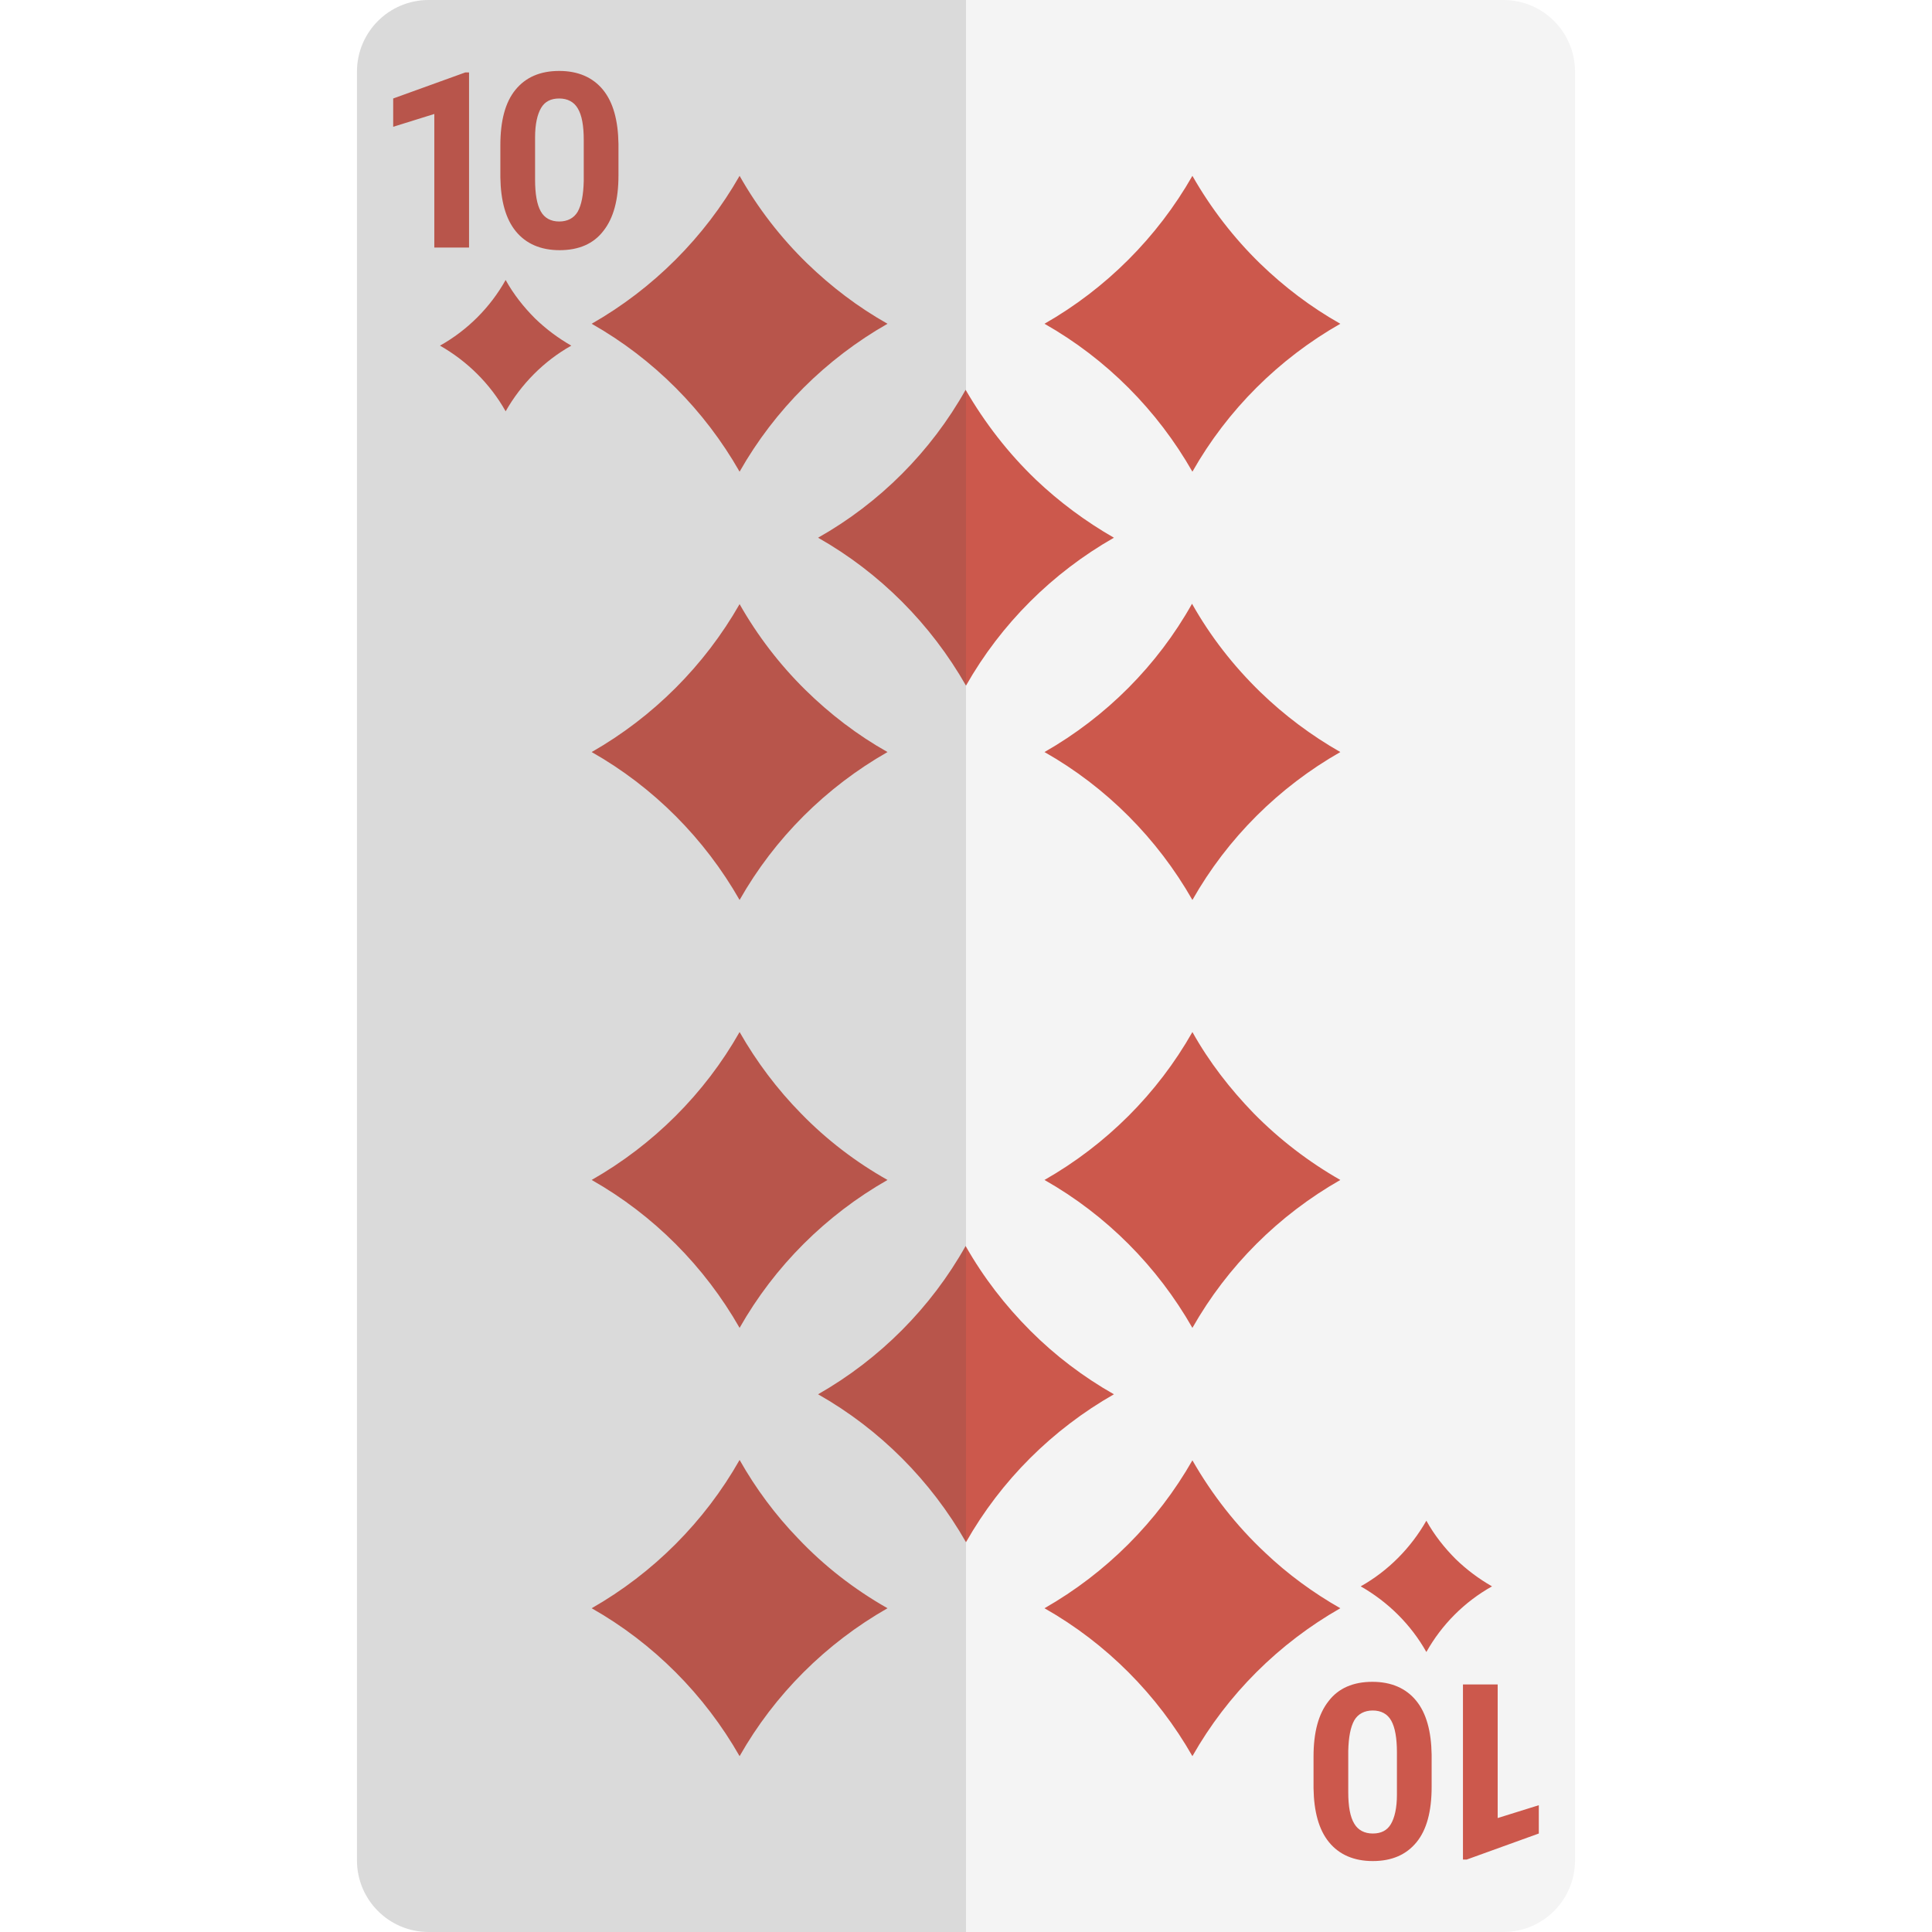
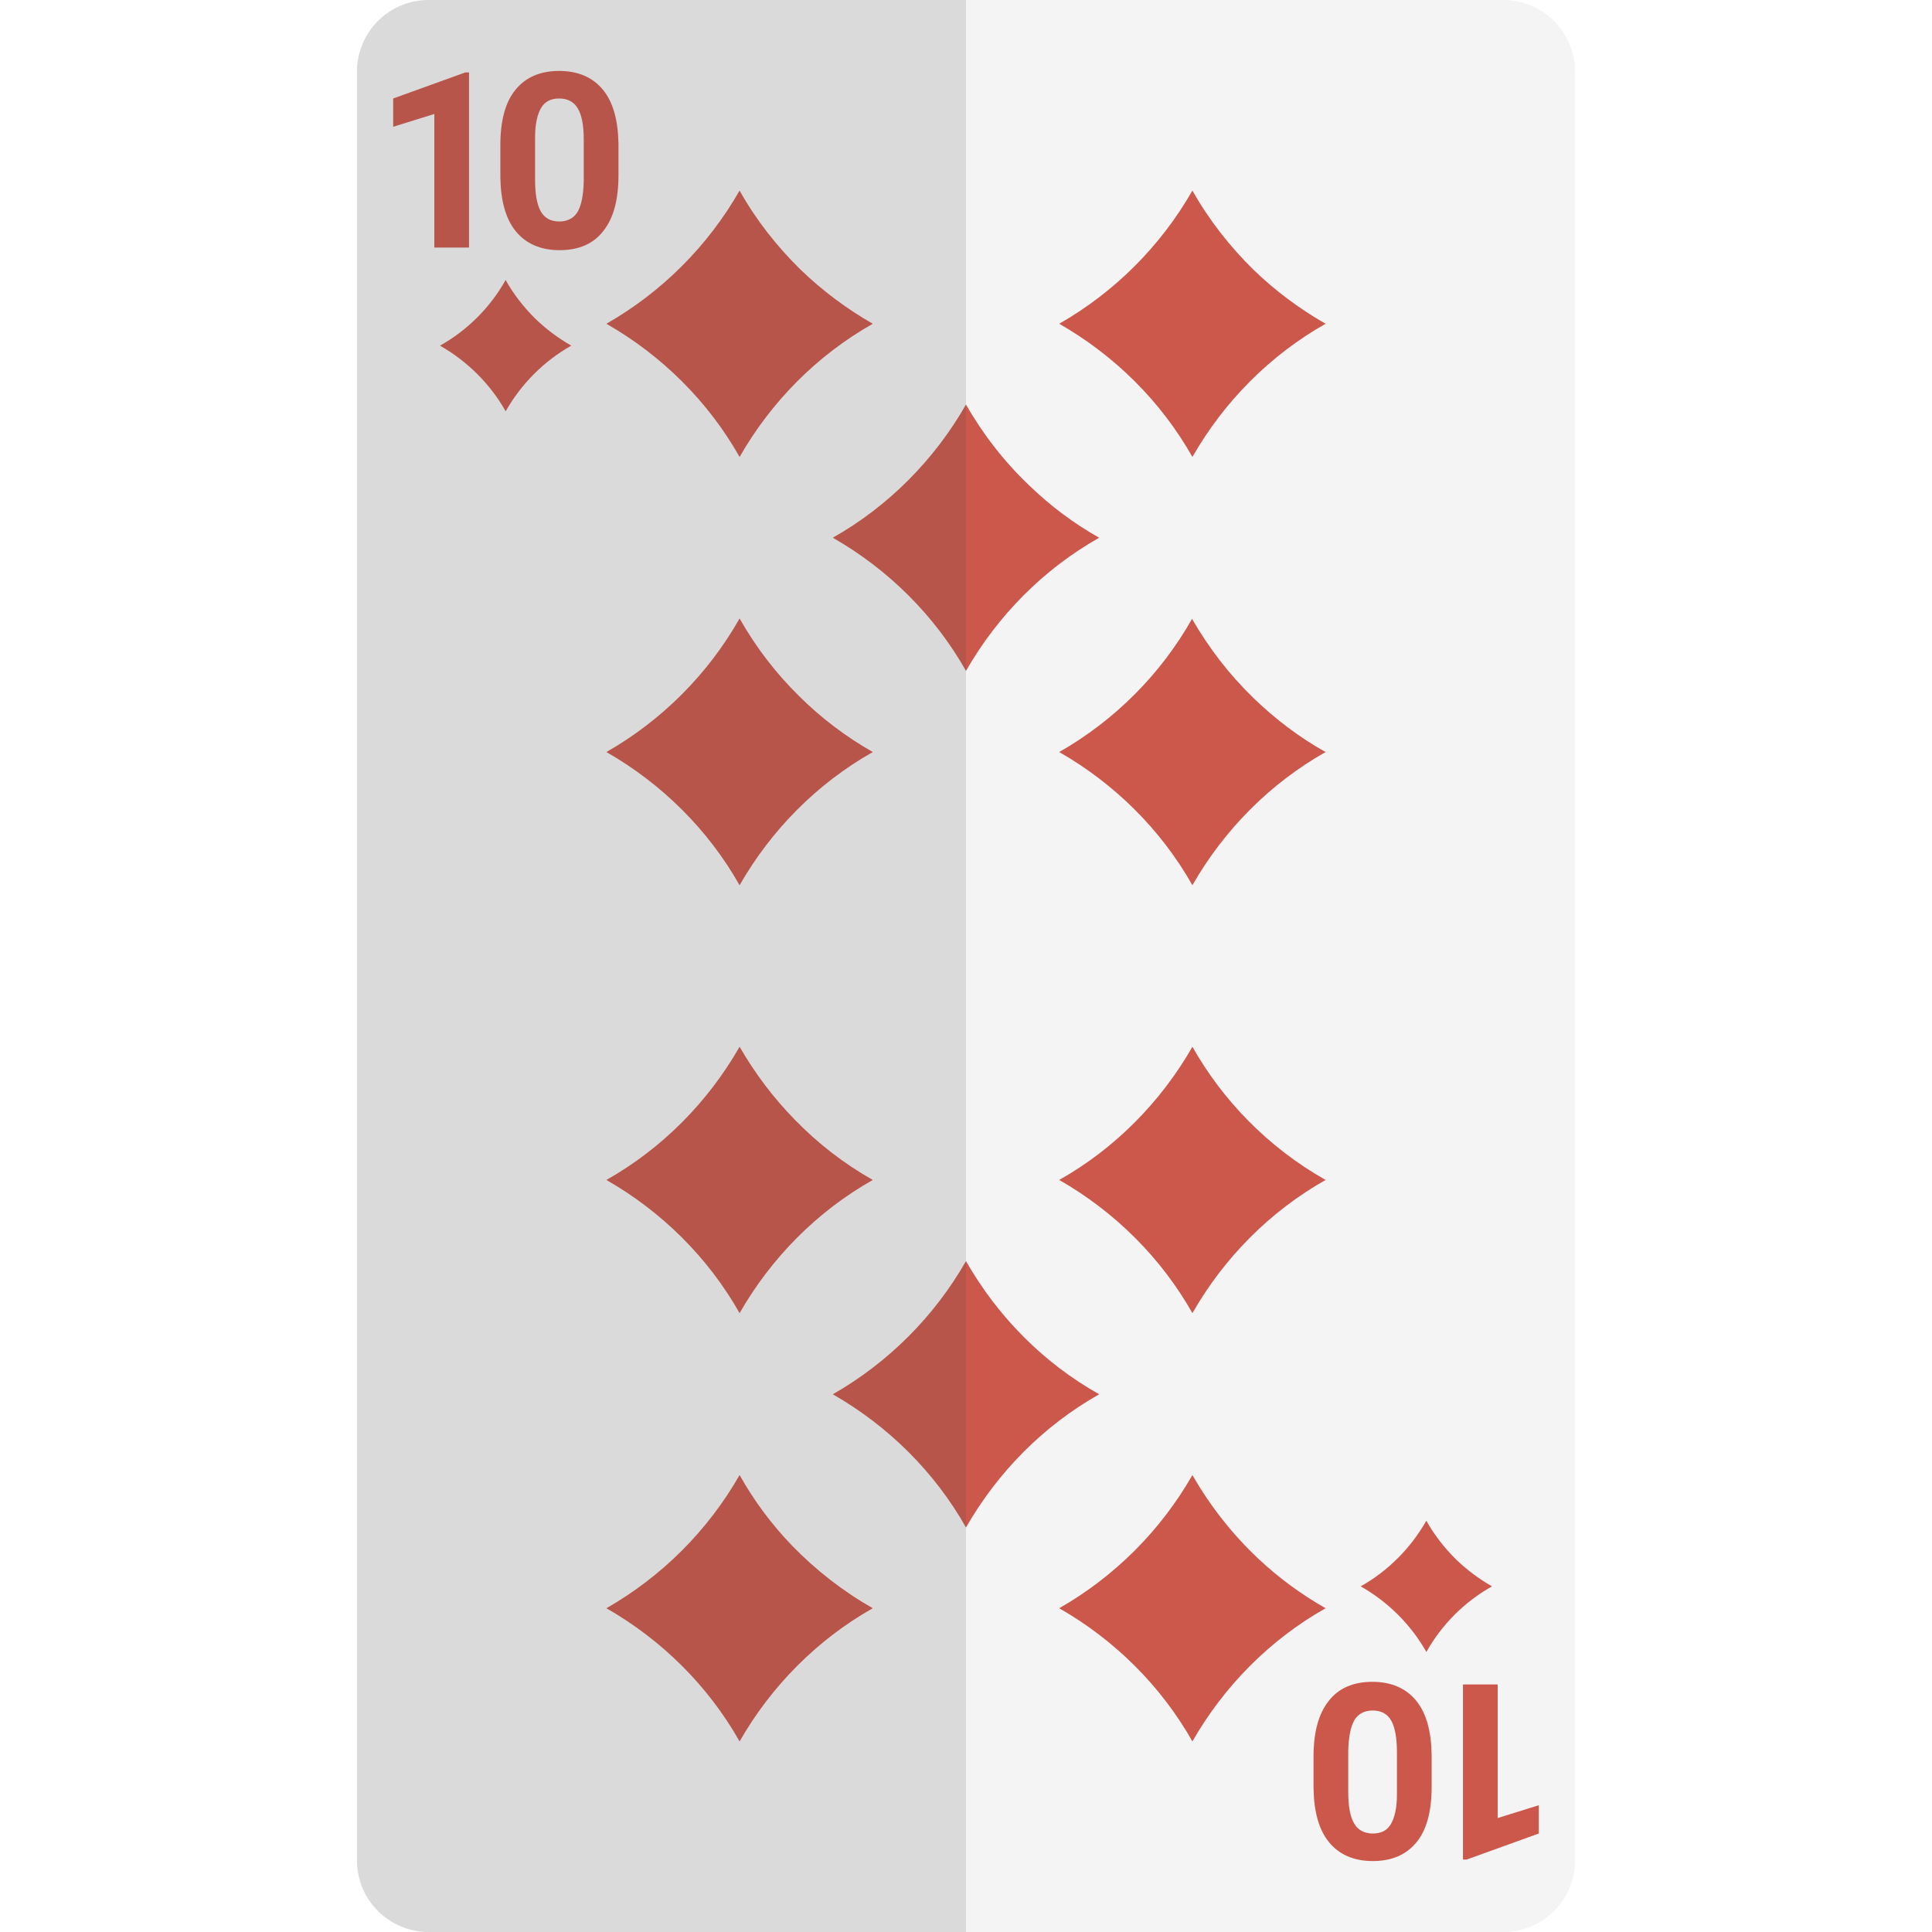
- <svg xmlns="http://www.w3.org/2000/svg" viewBox="0 0 512 512" xml:space="preserve">
-   <path d="M398.4 0H113.6c-10.5 0-19 8.5-19 19v474c0 10.5 8.5 19 19 19h284.8c10.5 0 19-8.5 19-19V19c0-10.5-8.5-19-19-19z" fill="#f4f4f4" />
-   <path d="M387.7 446.4h9.2v35.4l10.9-3.4v7.5l-19.1 6.9h-1v-46.4zm-39.6 19.1c0-6.4 1.3-11.3 4-14.7 2.6-3.4 6.5-5.1 11.6-5.1 5 0 8.9 1.7 11.6 5 2.7 3.3 4 8.1 4.1 14.3v8.5c0 6.5-1.3 11.4-4 14.7-2.7 3.3-6.5 5-11.6 5-5 0-8.9-1.7-11.6-5-2.7-3.3-4-8.1-4.1-14.3v-8.4zm9.2 9.4c0 3.8.5 6.6 1.6 8.4 1 1.7 2.7 2.6 4.9 2.6s3.8-.8 4.8-2.5 1.6-4.3 1.6-7.8v-11.2c0-3.8-.5-6.6-1.5-8.4-1-1.8-2.7-2.7-4.9-2.7s-3.9.9-4.9 2.6c-1 1.8-1.5 4.4-1.6 8.1v10.9zm-233-409.3h-9.2V30.2l-10.9 3.4v-7.5l19.1-6.9h1v46.4zm39.6-19.1c0 6.4-1.3 11.3-4 14.7-2.6 3.4-6.5 5.1-11.6 5.1-5 0-8.9-1.7-11.6-5-2.7-3.3-4-8.1-4.1-14.3v-8.5c0-6.5 1.3-11.4 4-14.7 2.7-3.3 6.5-5 11.6-5 5 0 8.9 1.7 11.6 5 2.7 3.3 4 8.1 4.1 14.3v8.4zm-9.2-9.4c0-3.8-.5-6.6-1.6-8.4-1-1.7-2.7-2.6-4.9-2.6s-3.8.8-4.8 2.5-1.6 4.3-1.6 7.8v11.2c0 3.8.5 6.6 1.5 8.4 1 1.8 2.7 2.7 4.9 2.7s3.9-.9 4.9-2.6c1-1.8 1.5-4.4 1.6-8.1V37.1zm-38.1 54.5c7.2 4.1 13.3 10.1 17.4 17.4 4.1-7.2 10.1-13.3 17.4-17.4-3.5-2-6.7-4.4-9.6-7.2-3-3-5.7-6.4-7.8-10.2a45.45 45.45 0 0 1-17.4 17.4zm278.8 328.8c-3.5-2-6.7-4.4-9.6-7.2-3-3-5.7-6.4-7.8-10.2-4.1 7.2-10.1 13.3-17.4 17.4 7.2 4.1 13.3 10.1 17.4 17.4 4.1-7.3 10.1-13.3 17.4-17.4zM216.8 142.5c16.4 9.3 29.9 22.9 39.2 39.2 9.3-16.4 22.9-29.9 39.2-39.2-7.5-4.3-14.5-9.5-20.7-15.4-7.3-7-13.5-15-18.6-23.8-9.2 16.4-22.8 30-39.1 39.2zm0 227c16.4 9.3 29.9 22.9 39.2 39.2 9.3-16.4 22.9-29.9 39.2-39.2-8.1-4.6-15.5-10.2-22.1-16.8-6.7-6.7-12.5-14.2-17.2-22.5-9.2 16.4-22.8 30-39.1 39.3zm-60-283.7c16.4 9.3 29.9 22.9 39.2 39.2 9.3-16.4 22.9-29.9 39.2-39.2-7.8-4.4-14.9-9.8-21.3-16-7-6.8-13.1-14.7-17.9-23.2-9.3 16.3-22.9 29.9-39.2 39.2zm120 0c16.4 9.3 29.9 22.9 39.2 39.2 9.3-16.4 22.9-29.9 39.2-39.2-7.8-4.4-14.9-9.8-21.2-15.9-7-6.8-13.1-14.7-18-23.3-9.3 16.3-22.9 29.9-39.2 39.2zm-120 113.5c16.4 9.3 29.9 22.9 39.2 39.2 9.3-16.4 22.9-29.9 39.2-39.2-8-4.5-15.3-10.1-21.8-16.5-6.8-6.7-12.7-14.4-17.4-22.7-9.3 16.3-22.9 29.9-39.2 39.2zm120 0c16.4 9.3 29.9 22.9 39.2 39.2 9.3-16.4 22.9-29.9 39.2-39.2-7.7-4.4-14.8-9.7-21.2-15.9-7.1-6.9-13.2-14.7-18.1-23.4-9.2 16.4-22.8 30-39.1 39.3zm-120 113.4c16.4 9.3 29.9 22.9 39.2 39.2 9.3-16.4 22.9-29.9 39.2-39.2-8.5-4.8-16.2-10.7-22.9-17.6-6.3-6.4-11.8-13.7-16.3-21.6-9.3 16.4-22.9 29.9-39.2 39.2zm120 0c16.4 9.3 29.9 22.9 39.2 39.2 9.3-16.4 22.9-29.9 39.2-39.2-8.4-4.8-16.1-10.7-22.9-17.6-6.3-6.5-11.9-13.7-16.3-21.6-9.3 16.4-22.9 29.9-39.2 39.2zm-120 113.5c16.4 9.3 29.9 22.9 39.2 39.2 9.3-16.4 22.9-29.9 39.2-39.2-8.8-5-16.8-11.2-23.7-18.5-6-6.2-11.2-13.2-15.5-20.8-9.3 16.4-22.9 30-39.2 39.3zm120 0c16.4 9.3 29.9 22.9 39.2 39.2 9.3-16.4 22.9-29.9 39.2-39.2-7.2-4.1-13.9-9-19.9-14.7-7.6-7.1-14.1-15.4-19.3-24.5-9.3 16.3-22.9 29.9-39.2 39.2z" fill="#cc584c" />
-   <path d="M113.6 0c-10.5 0-19 8.5-19 19v474c0 10.5 8.5 19 19 19H256V0H113.6z" opacity=".15" fill="#444" />
+ <svg xmlns="http://www.w3.org/2000/svg" viewBox="0 0 512 512" style="enable-background:new 0 0 512 512" xml:space="preserve">
+   <path d="M398.4 0H113.6c-10.5 0-19 8.5-19 19v474c0 10.5 8.5 19 19 19h284.8c10.5 0 19-8.5 19-19V19c0-10.5-8.5-19-19-19z" style="fill:#f4f4f4" />
+   <path d="M387.7 446.4h9.2v35.4l10.9-3.4v7.5l-19.1 6.9h-1v-46.4zm-39.6 19.1c0-6.4 1.3-11.3 4-14.7 2.6-3.4 6.5-5.1 11.6-5.1 5 0 8.9 1.7 11.6 5 2.7 3.3 4 8.1 4.1 14.3v8.5c0 6.5-1.3 11.4-4 14.7-2.7 3.3-6.5 5-11.6 5-5 0-8.9-1.7-11.6-5-2.7-3.3-4-8.1-4.1-14.3v-8.4zm9.2 9.4c0 3.8.5 6.6 1.6 8.4 1 1.7 2.7 2.6 4.9 2.6s3.8-.8 4.8-2.5 1.6-4.3 1.6-7.8v-11.2c0-3.8-.5-6.6-1.5-8.4-1-1.8-2.7-2.7-4.9-2.7s-3.9.9-4.9 2.6c-1 1.8-1.5 4.4-1.6 8.1v10.9zm-233-409.3h-9.2V30.2l-10.9 3.4v-7.5l19.1-6.9h1v46.4zm39.6-19.1c0 6.4-1.3 11.3-4 14.7-2.6 3.4-6.5 5.1-11.6 5.1-5 0-8.9-1.7-11.6-5-2.7-3.3-4-8.1-4.1-14.3v-8.5c0-6.5 1.3-11.4 4-14.7 2.7-3.3 6.5-5 11.6-5 5 0 8.9 1.7 11.6 5 2.7 3.3 4 8.1 4.1 14.3v8.4zm-9.2-9.4c0-3.8-.5-6.6-1.6-8.4-1-1.7-2.7-2.6-4.9-2.6s-3.8.8-4.8 2.5-1.6 4.3-1.6 7.8v11.2c0 3.8.5 6.6 1.5 8.4 1 1.8 2.7 2.7 4.9 2.7s3.9-.9 4.9-2.6c1-1.8 1.5-4.4 1.6-8.1V37.1zm-38.1 54.5c7.2 4.1 13.3 10.1 17.4 17.4 4.1-7.2 10.1-13.3 17.4-17.4-3.5-2-6.7-4.4-9.6-7.2-3-3-5.7-6.4-7.8-10.2a45.45 45.45 0 0 1-17.4 17.4zm278.8 328.8c-3.5-2-6.7-4.4-9.6-7.2-3-3-5.7-6.4-7.8-10.2-4.1 7.2-10.1 13.3-17.4 17.4 7.2 4.1 13.3 10.1 17.4 17.4 4.1-7.3 10.1-13.3 17.4-17.4zM220.7 142.5c14.7 8.4 27 20.6 35.3 35.3 8.4-14.7 20.6-27 35.3-35.3-6.8-3.8-13-8.5-18.6-13.9-6.6-6.3-12.2-13.5-16.7-21.4-8.4 14.7-20.6 27-35.3 35.3zm0 227c14.7 8.4 27 20.6 35.3 35.3 8.4-14.7 20.6-27 35.3-35.3-7.3-4.1-14-9.2-19.9-15.1-6-6-11.2-12.8-15.4-20.2a94.91 94.91 0 0 1-35.3 35.3zm-60-283.7c14.7 8.4 27 20.6 35.3 35.3 8.4-14.7 20.6-27 35.3-35.3-7-4-13.4-8.8-19.2-14.4-6.3-6.2-11.8-13.2-16.1-20.9a94.91 94.91 0 0 1-35.3 35.3zm120 0c14.7 8.4 27 20.6 35.3 35.3 8.4-14.7 20.6-27 35.3-35.3-7-4-13.4-8.8-19.1-14.3-6.3-6.2-11.8-13.2-16.2-21a94.91 94.91 0 0 1-35.3 35.3zm-120 113.5c14.7 8.4 27 20.6 35.3 35.3 8.4-14.7 20.6-27 35.3-35.3-7.2-4.1-13.8-9.1-19.6-14.9-6.1-6-11.4-12.9-15.7-20.5-8.4 14.8-20.6 27-35.3 35.4zm120 0c14.7 8.4 27 20.6 35.3 35.3 8.4-14.7 20.6-27 35.3-35.3-7-3.9-13.4-8.8-19.1-14.3-6.4-6.2-11.8-13.2-16.3-21-8.3 14.7-20.5 26.9-35.2 35.3zm-120 113.4c14.7 8.4 27 20.6 35.3 35.3 8.4-14.7 20.6-27 35.3-35.3-7.6-4.3-14.6-9.7-20.6-15.9-5.7-5.8-10.6-12.3-14.7-19.4-8.4 14.7-20.6 27-35.3 35.3zm120 0c14.7 8.4 27 20.6 35.3 35.3 8.4-14.7 20.6-27 35.3-35.3-7.6-4.3-14.5-9.6-20.6-15.8-5.7-5.8-10.7-12.4-14.7-19.5-8.4 14.7-20.6 27-35.3 35.3zm-120 113.5c14.7 8.4 27 20.6 35.3 35.3 8.4-14.7 20.6-27 35.3-35.3-7.9-4.5-15.1-10.1-21.4-16.6a90.86 90.86 0 0 1-13.9-18.7 94.91 94.91 0 0 1-35.3 35.3zm120 0c14.7 8.4 27 20.6 35.3 35.3 8.4-14.7 20.6-27 35.3-35.3-6.5-3.7-12.5-8.1-17.9-13.2-6.8-6.4-12.7-13.9-17.4-22.1a94.91 94.91 0 0 1-35.3 35.3z" style="fill:#cc584c" />
+   <path d="M113.6 0c-10.5 0-19 8.5-19 19v474c0 10.5 8.5 19 19 19H256V0H113.6z" style="opacity:.15;fill:#444" />
</svg>
